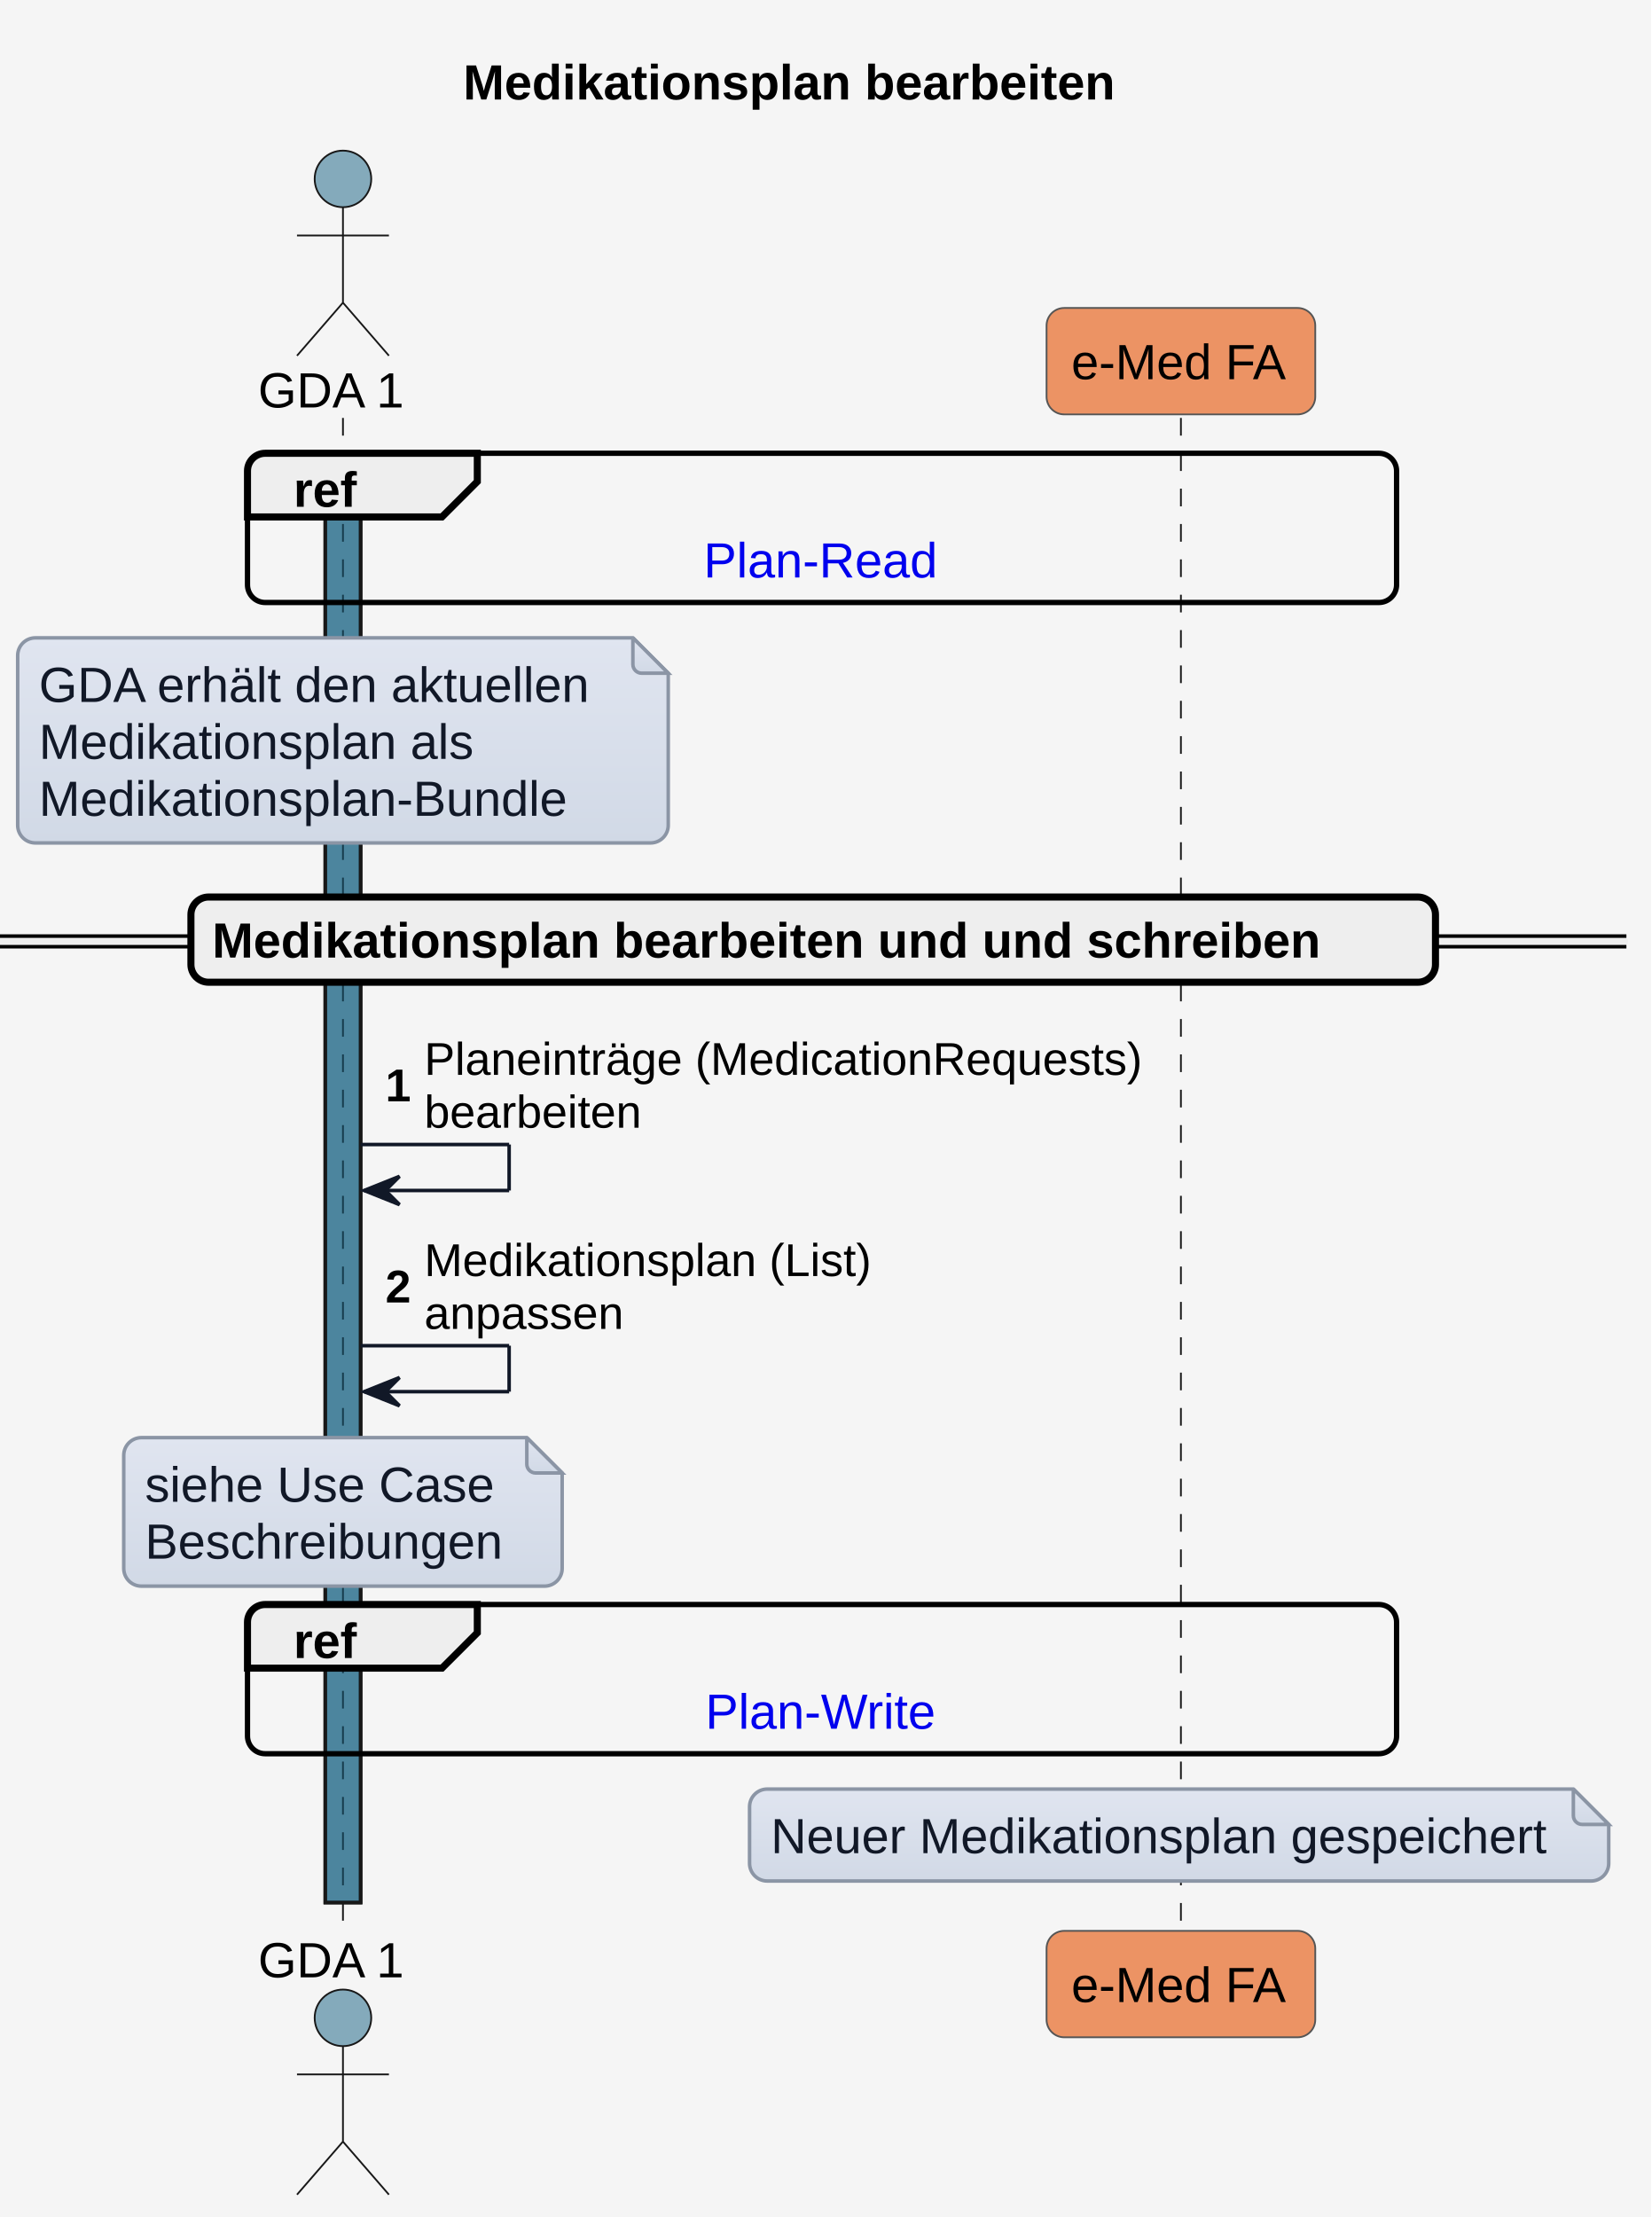
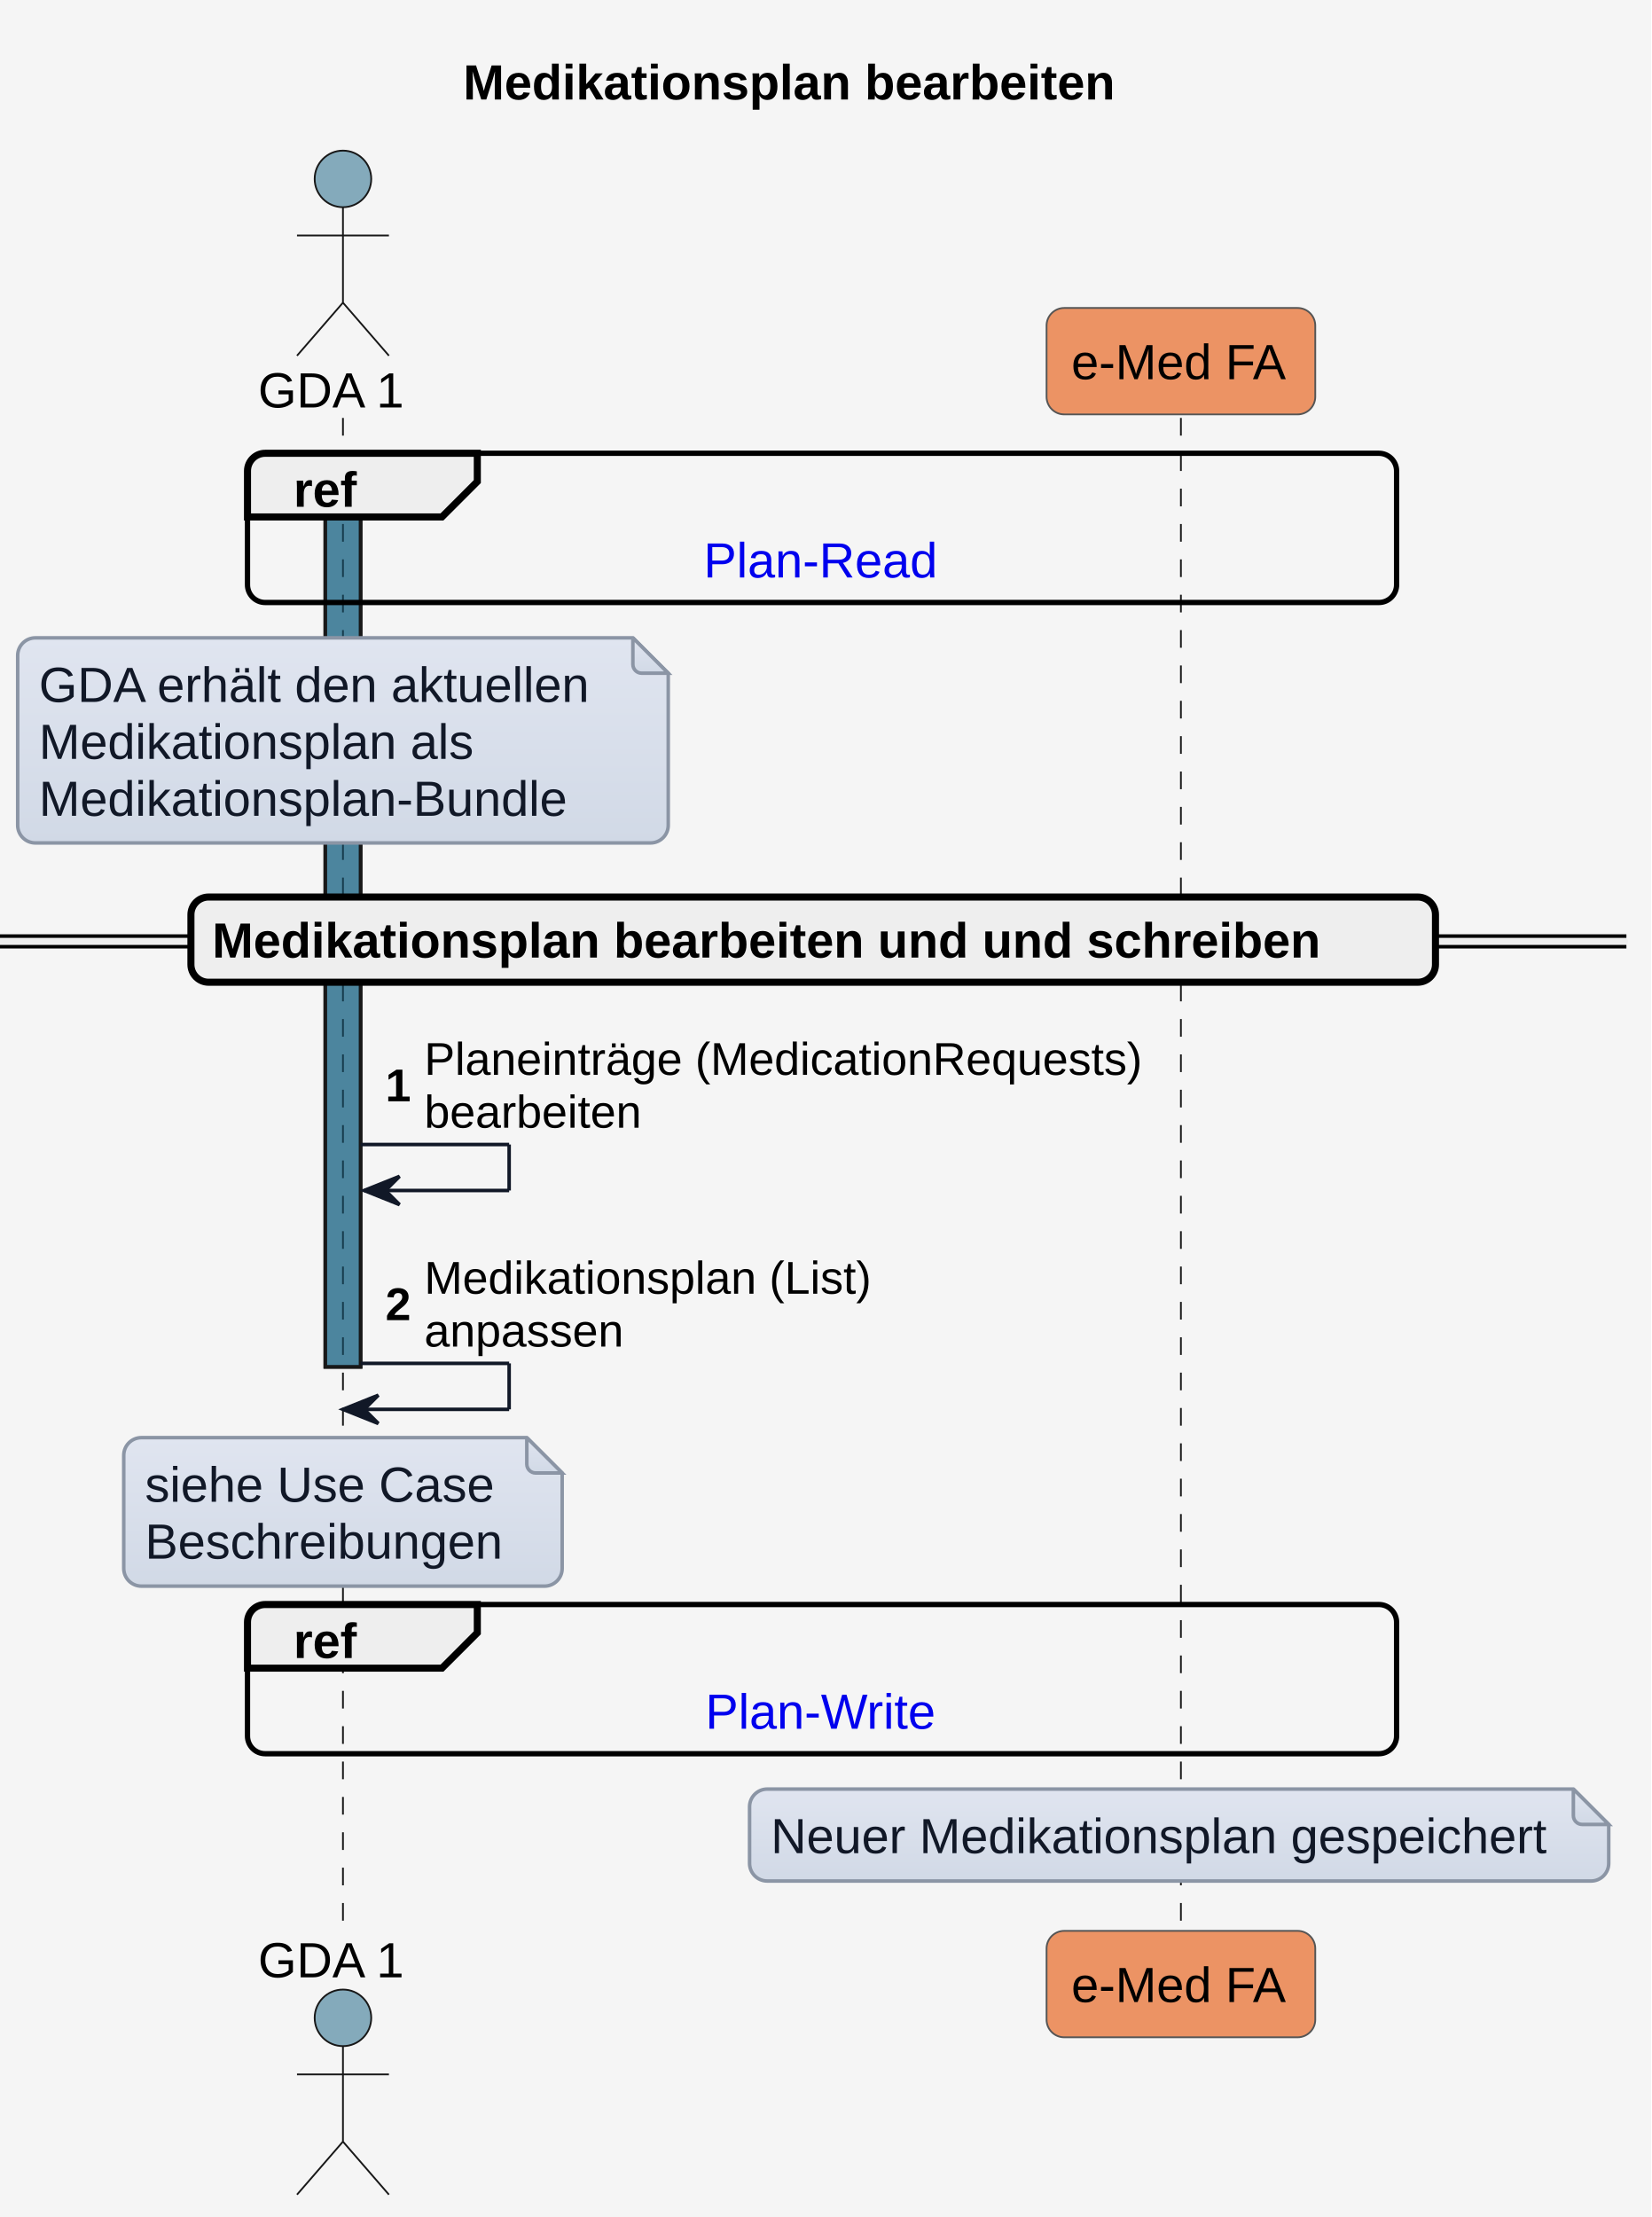
<svg xmlns="http://www.w3.org/2000/svg" xmlns:xlink="http://www.w3.org/1999/xlink" contentStyleType="text/css" viewBox="0 0 467 627" zoomAndPan="magnify" preserveAspectRatio="none" width="467px" style="width:467px;height:627px;background:#F5F5F5;" version="1.1" height="627px">
  <defs>
-     <linearGradient y1="0%" x1="50%" y2="100%" x2="50%" id="gckkngcgqah280">
+     <linearGradient y1="0%" x1="50%" y2="100%" x2="50%" id="glgjs0adqb0c0">
      <stop offset="0%" stop-color="#E0E5F0" />
      <stop offset="100%" stop-color="#D1D9E6" />
    </linearGradient>
  </defs>
  <g>
    <a name="l8">​</a>
    <rect width="467" x="0" y="0" style="stroke:none;stroke-width:1.0;" fill="#F5F5F5" height="627" />
    <text font-weight="bold" lengthAdjust="spacing" x="131" font-size="14" textLength="197" y="28.132" font-family="Arial" fill="#000000">Medikationsplan bearbeiten</text>
-     <rect width="10" x="92" y="128.197" style="stroke:#181818;stroke-width:1.0;" fill="#156082" fill-opacity="0.502" height="409.88" />
+     <rect width="10" x="92" y="128.197" style="stroke:#181818;stroke-width:1.0;" fill="#156082" fill-opacity="0.502" height="258.387" />
    <line y1="118.197" x1="97" y2="547.077" style="stroke:#181818;stroke-width:0.5;stroke-dasharray:5.0,5.0;" x2="97" />
    <line y1="118.197" x1="334" y2="547.077" style="stroke:#181818;stroke-width:0.5;stroke-dasharray:5.0,5.0;" x2="334" />
    <text lengthAdjust="spacing" x="73" font-size="14" textLength="42" y="115.231" font-family="Arial" fill="#000000">GDA 1</text>
    <ellipse cx="97" cy="50.599" rx="8" ry="8" style="stroke:#181818;stroke-width:0.5;" fill="#156082" fill-opacity="0.502" />
    <path d="M97,58.599 L97,85.599 M84,66.599 L110,66.599 M97,85.599 L84,100.599 M97,85.599 L110,100.599 " style="stroke:#181818;stroke-width:0.5;" fill="none" />
    <text lengthAdjust="spacing" x="73" font-size="14" textLength="42" y="559.209" font-family="Arial" fill="#000000">GDA 1</text>
    <ellipse cx="97" cy="570.676" rx="8" ry="8" style="stroke:#181818;stroke-width:0.5;" fill="#156082" fill-opacity="0.502" />
    <path d="M97,578.676 L97,605.676 M84,586.676 L110,586.676 M97,605.676 L84,620.676 M97,605.676 L110,620.676 " style="stroke:#181818;stroke-width:0.5;" fill="none" />
    <rect rx="5" ry="5" width="76" x="296" y="87.099" style="stroke:#555555;stroke-width:0.5;" fill="#E97232" fill-opacity="0.741" height="30.099" />
    <text lengthAdjust="spacing" x="303" font-size="14" textLength="62" y="107.231" font-family="Arial" fill="#000000">e-Med FA</text>
    <rect rx="5" ry="5" width="76" x="296" y="546.077" style="stroke:#555555;stroke-width:0.5;" fill="#E97232" fill-opacity="0.741" height="30.099" />
    <text lengthAdjust="spacing" x="303" font-size="14" textLength="62" y="566.209" font-family="Arial" fill="#000000">e-Med FA</text>
-     <rect width="10" x="92" y="128.197" style="stroke:#181818;stroke-width:1.0;" fill="#156082" fill-opacity="0.502" height="409.88" />
+     <rect width="10" x="92" y="128.197" style="stroke:#181818;stroke-width:1.0;" fill="#156082" fill-opacity="0.502" height="258.387" />
    <rect rx="5" ry="5" width="325" x="70" y="128.197" style="stroke:#000000;stroke-width:1.5;" fill="none" height="42.197" />
    <path d="M75,128.197 L135,128.197 L135,136.197 L125,146.197 L70,146.197 L70,133.197 A5,5 0 0 1 75,128.197 " style="stroke:#000000;stroke-width:2.0;" fill="#EEEEEE" />
    <text font-weight="bold" lengthAdjust="spacing" x="83" font-size="14" textLength="20" y="143.329" font-family="Arial" fill="#000000">ref</text>
    <a xlink:type="simple" xlink:show="new" xlink:title="interactions.html#sequenzdiagramm-plan-read" href="interactions.html#sequenzdiagramm-plan-read" xlink:actuate="onRequest" title="interactions.html#sequenzdiagramm-plan-read" xlink:href="interactions.html#sequenzdiagramm-plan-read" target="_top">
      <text lengthAdjust="spacing" x="199" font-size="14" textLength="67" y="163.329" font-family="Arial" fill="#0000EE">Plan-Read</text>
    </a>
-     <path d="M5,185.394 L5,233.394 A5,5 0 0 0 10,238.394 L184,238.394 A5,5 0 0 0 189,233.394 L189,190.394 L179,180.394 L10,180.394 A5,5 0 0 0 5,185.394 " style="stroke:#8B95A5;stroke-width:1.0;" fill="url(#gckkngcgqah280)" />
-     <path d="M179,180.394 L179,187.894 A2.5,2.5 0 0 0 181.5,190.394 L189,190.394 L179,180.394 " style="stroke:#8B95A5;stroke-width:1.0;" fill="url(#gckkngcgqah280)" />
+     <path d="M5,185.394 L5,233.394 A5,5 0 0 0 10,238.394 L184,238.394 A5,5 0 0 0 189,233.394 L189,190.394 L179,180.394 L10,180.394 A5,5 0 0 0 5,185.394 " style="stroke:#8B95A5;stroke-width:1.0;" fill="url(#glgjs0adqb0c0)" />
+     <path d="M179,180.394 L179,187.894 A2.5,2.5 0 0 0 181.5,190.394 L189,190.394 L179,180.394 " style="stroke:#8B95A5;stroke-width:1.0;" fill="url(#glgjs0adqb0c0)" />
    <text lengthAdjust="spacing" x="11" font-size="14" textLength="159" y="198.526" font-family="Arial" fill="#111827">GDA erhält den aktuellen</text>
    <text lengthAdjust="spacing" x="11" font-size="14" textLength="124" y="214.625" font-family="Arial" fill="#111827">Medikationsplan als</text>
    <text lengthAdjust="spacing" x="11" font-size="14" textLength="151" y="230.724" font-family="Arial" fill="#111827">Medikationsplan-Bundle</text>
    <rect rx="5" ry="5" width="460" x="0" y="264.74" style="stroke:#EEEEEE;stroke-width:1.0;" fill="#EEEEEE" height="3" />
    <line y1="264.74" x1="0" y2="264.74" style="stroke:#000000;stroke-width:1.0;" x2="460" />
    <line y1="267.74" x1="0" y2="267.74" style="stroke:#000000;stroke-width:1.0;" x2="460" />
    <rect rx="5" ry="5" width="352" x="54" y="253.69" style="stroke:#000000;stroke-width:2.0;" fill="#EEEEEE" height="24.099" />
    <text font-weight="bold" lengthAdjust="spacing" x="60" font-size="14" textLength="334" y="270.822" font-family="Arial" fill="#000000">Medikationsplan bearbeiten und und schreiben</text>
    <line y1="323.687" x1="102" y2="323.687" style="stroke:#111827;stroke-width:1.0;" x2="144" />
    <line y1="323.687" x1="144" y2="336.687" style="stroke:#111827;stroke-width:1.0;" x2="144" />
    <line y1="336.687" x1="103" y2="336.687" style="stroke:#111827;stroke-width:1.0;" x2="144" />
    <polygon style="stroke:#111827;stroke-width:1.0;" fill="#111827" points="113,332.687,103,336.687,113,340.687,109,336.687" />
    <text font-weight="bold" lengthAdjust="spacing" x="109" font-size="13" textLength="7" y="311.457" font-family="Arial" fill="#000000">1</text>
    <text lengthAdjust="spacing" x="120" font-size="13" textLength="202" y="303.983" font-family="Arial" fill="#000000">Planeinträge (MedicationRequests)</text>
    <text lengthAdjust="spacing" x="120" font-size="13" textLength="60" y="318.932" font-family="Arial" fill="#000000">bearbeiten</text>
-     <line y1="380.584" x1="102" y2="380.584" style="stroke:#111827;stroke-width:1.0;" x2="144" />
-     <line y1="380.584" x1="144" y2="393.584" style="stroke:#111827;stroke-width:1.0;" x2="144" />
-     <line y1="393.584" x1="103" y2="393.584" style="stroke:#111827;stroke-width:1.0;" x2="144" />
-     <polygon style="stroke:#111827;stroke-width:1.0;" fill="#111827" points="113,389.584,103,393.584,113,397.584,109,393.584" />
-     <text font-weight="bold" lengthAdjust="spacing" x="109" font-size="13" textLength="7" y="368.355" font-family="Arial" fill="#000000">2</text>
-     <text lengthAdjust="spacing" x="120" font-size="13" textLength="127" y="360.88" font-family="Arial" fill="#000000">Medikationsplan (List)</text>
-     <text lengthAdjust="spacing" x="120" font-size="13" textLength="56" y="375.829" font-family="Arial" fill="#000000">anpassen</text>
-     <path d="M35,411.584 L35,443.584 A5,5 0 0 0 40,448.584 L154,448.584 A5,5 0 0 0 159,443.584 L159,416.584 L149,406.584 L40,406.584 A5,5 0 0 0 35,411.584 " style="stroke:#8B95A5;stroke-width:1.0;" fill="url(#gckkngcgqah280)" />
-     <path d="M149,406.584 L149,414.084 A2.5,2.5 0 0 0 151.5,416.584 L159,416.584 L149,406.584 " style="stroke:#8B95A5;stroke-width:1.0;" fill="url(#gckkngcgqah280)" />
+     <line y1="385.584" x1="102" y2="385.584" style="stroke:#111827;stroke-width:1.0;" x2="144" />
+     <line y1="385.584" x1="144" y2="398.584" style="stroke:#111827;stroke-width:1.0;" x2="144" />
+     <line y1="398.584" x1="97" y2="398.584" style="stroke:#111827;stroke-width:1.0;" x2="144" />
+     <polygon style="stroke:#111827;stroke-width:1.0;" fill="#111827" points="107,394.584,97,398.584,107,402.584,103,398.584" />
+     <text font-weight="bold" lengthAdjust="spacing" x="109" font-size="13" textLength="7" y="373.355" font-family="Arial" fill="#000000">2</text>
+     <text lengthAdjust="spacing" x="120" font-size="13" textLength="127" y="365.88" font-family="Arial" fill="#000000">Medikationsplan (List)</text>
+     <text lengthAdjust="spacing" x="120" font-size="13" textLength="56" y="380.829" font-family="Arial" fill="#000000">anpassen</text>
+     <path d="M35,411.584 L35,443.584 A5,5 0 0 0 40,448.584 L154,448.584 A5,5 0 0 0 159,443.584 L159,416.584 L149,406.584 L40,406.584 A5,5 0 0 0 35,411.584 " style="stroke:#8B95A5;stroke-width:1.0;" fill="url(#glgjs0adqb0c0)" />
+     <path d="M149,406.584 L149,414.084 A2.5,2.5 0 0 0 151.5,416.584 L159,416.584 L149,406.584 " style="stroke:#8B95A5;stroke-width:1.0;" fill="url(#glgjs0adqb0c0)" />
    <text lengthAdjust="spacing" x="41" font-size="14" textLength="99" y="424.716" font-family="Arial" fill="#111827">siehe Use Case</text>
    <text lengthAdjust="spacing" x="41" font-size="14" textLength="103" y="440.815" font-family="Arial" fill="#111827">Beschreibungen</text>
    <rect rx="5" ry="5" width="325" x="70" y="453.781" style="stroke:#000000;stroke-width:1.5;" fill="none" height="42.197" />
    <path d="M75,453.781 L135,453.781 L135,461.781 L125,471.781 L70,471.781 L70,458.781 A5,5 0 0 1 75,453.781 " style="stroke:#000000;stroke-width:2.0;" fill="#EEEEEE" />
    <text font-weight="bold" lengthAdjust="spacing" x="83" font-size="14" textLength="20" y="468.913" font-family="Arial" fill="#000000">ref</text>
    <a xlink:type="simple" xlink:show="new" xlink:title="interactions.html#plan-write" href="interactions.html#plan-write" xlink:actuate="onRequest" title="interactions.html#plan-write" xlink:href="interactions.html#plan-write" target="_top">
      <text lengthAdjust="spacing" x="199.5" font-size="14" textLength="66" y="488.913" font-family="Arial" fill="#0000EE">Plan-Write</text>
    </a>
-     <path d="M212,510.978 L212,526.979 A5,5 0 0 0 217,531.979 L450,531.979 A5,5 0 0 0 455,526.979 L455,515.979 L445,505.978 L217,505.978 A5,5 0 0 0 212,510.978 " style="stroke:#8B95A5;stroke-width:1.0;" fill="url(#gckkngcgqah280)" />
-     <path d="M445,505.978 L445,513.479 A2.5,2.5 0 0 0 447.5,515.979 L455,515.979 L445,505.978 " style="stroke:#8B95A5;stroke-width:1.0;" fill="url(#gckkngcgqah280)" />
+     <path d="M212,510.978 L212,526.979 A5,5 0 0 0 217,531.979 L450,531.979 A5,5 0 0 0 455,526.979 L455,515.979 L445,505.978 L217,505.978 A5,5 0 0 0 212,510.978 " style="stroke:#8B95A5;stroke-width:1.0;" fill="url(#glgjs0adqb0c0)" />
+     <path d="M445,505.978 L445,513.479 A2.5,2.5 0 0 0 447.5,515.979 L455,515.979 L445,505.978 " style="stroke:#8B95A5;stroke-width:1.0;" fill="url(#glgjs0adqb0c0)" />
    <text lengthAdjust="spacing" x="218" font-size="14" textLength="222" y="524.11" font-family="Arial" fill="#111827">Neuer Medikationsplan gespeichert</text>
  </g>
</svg>
